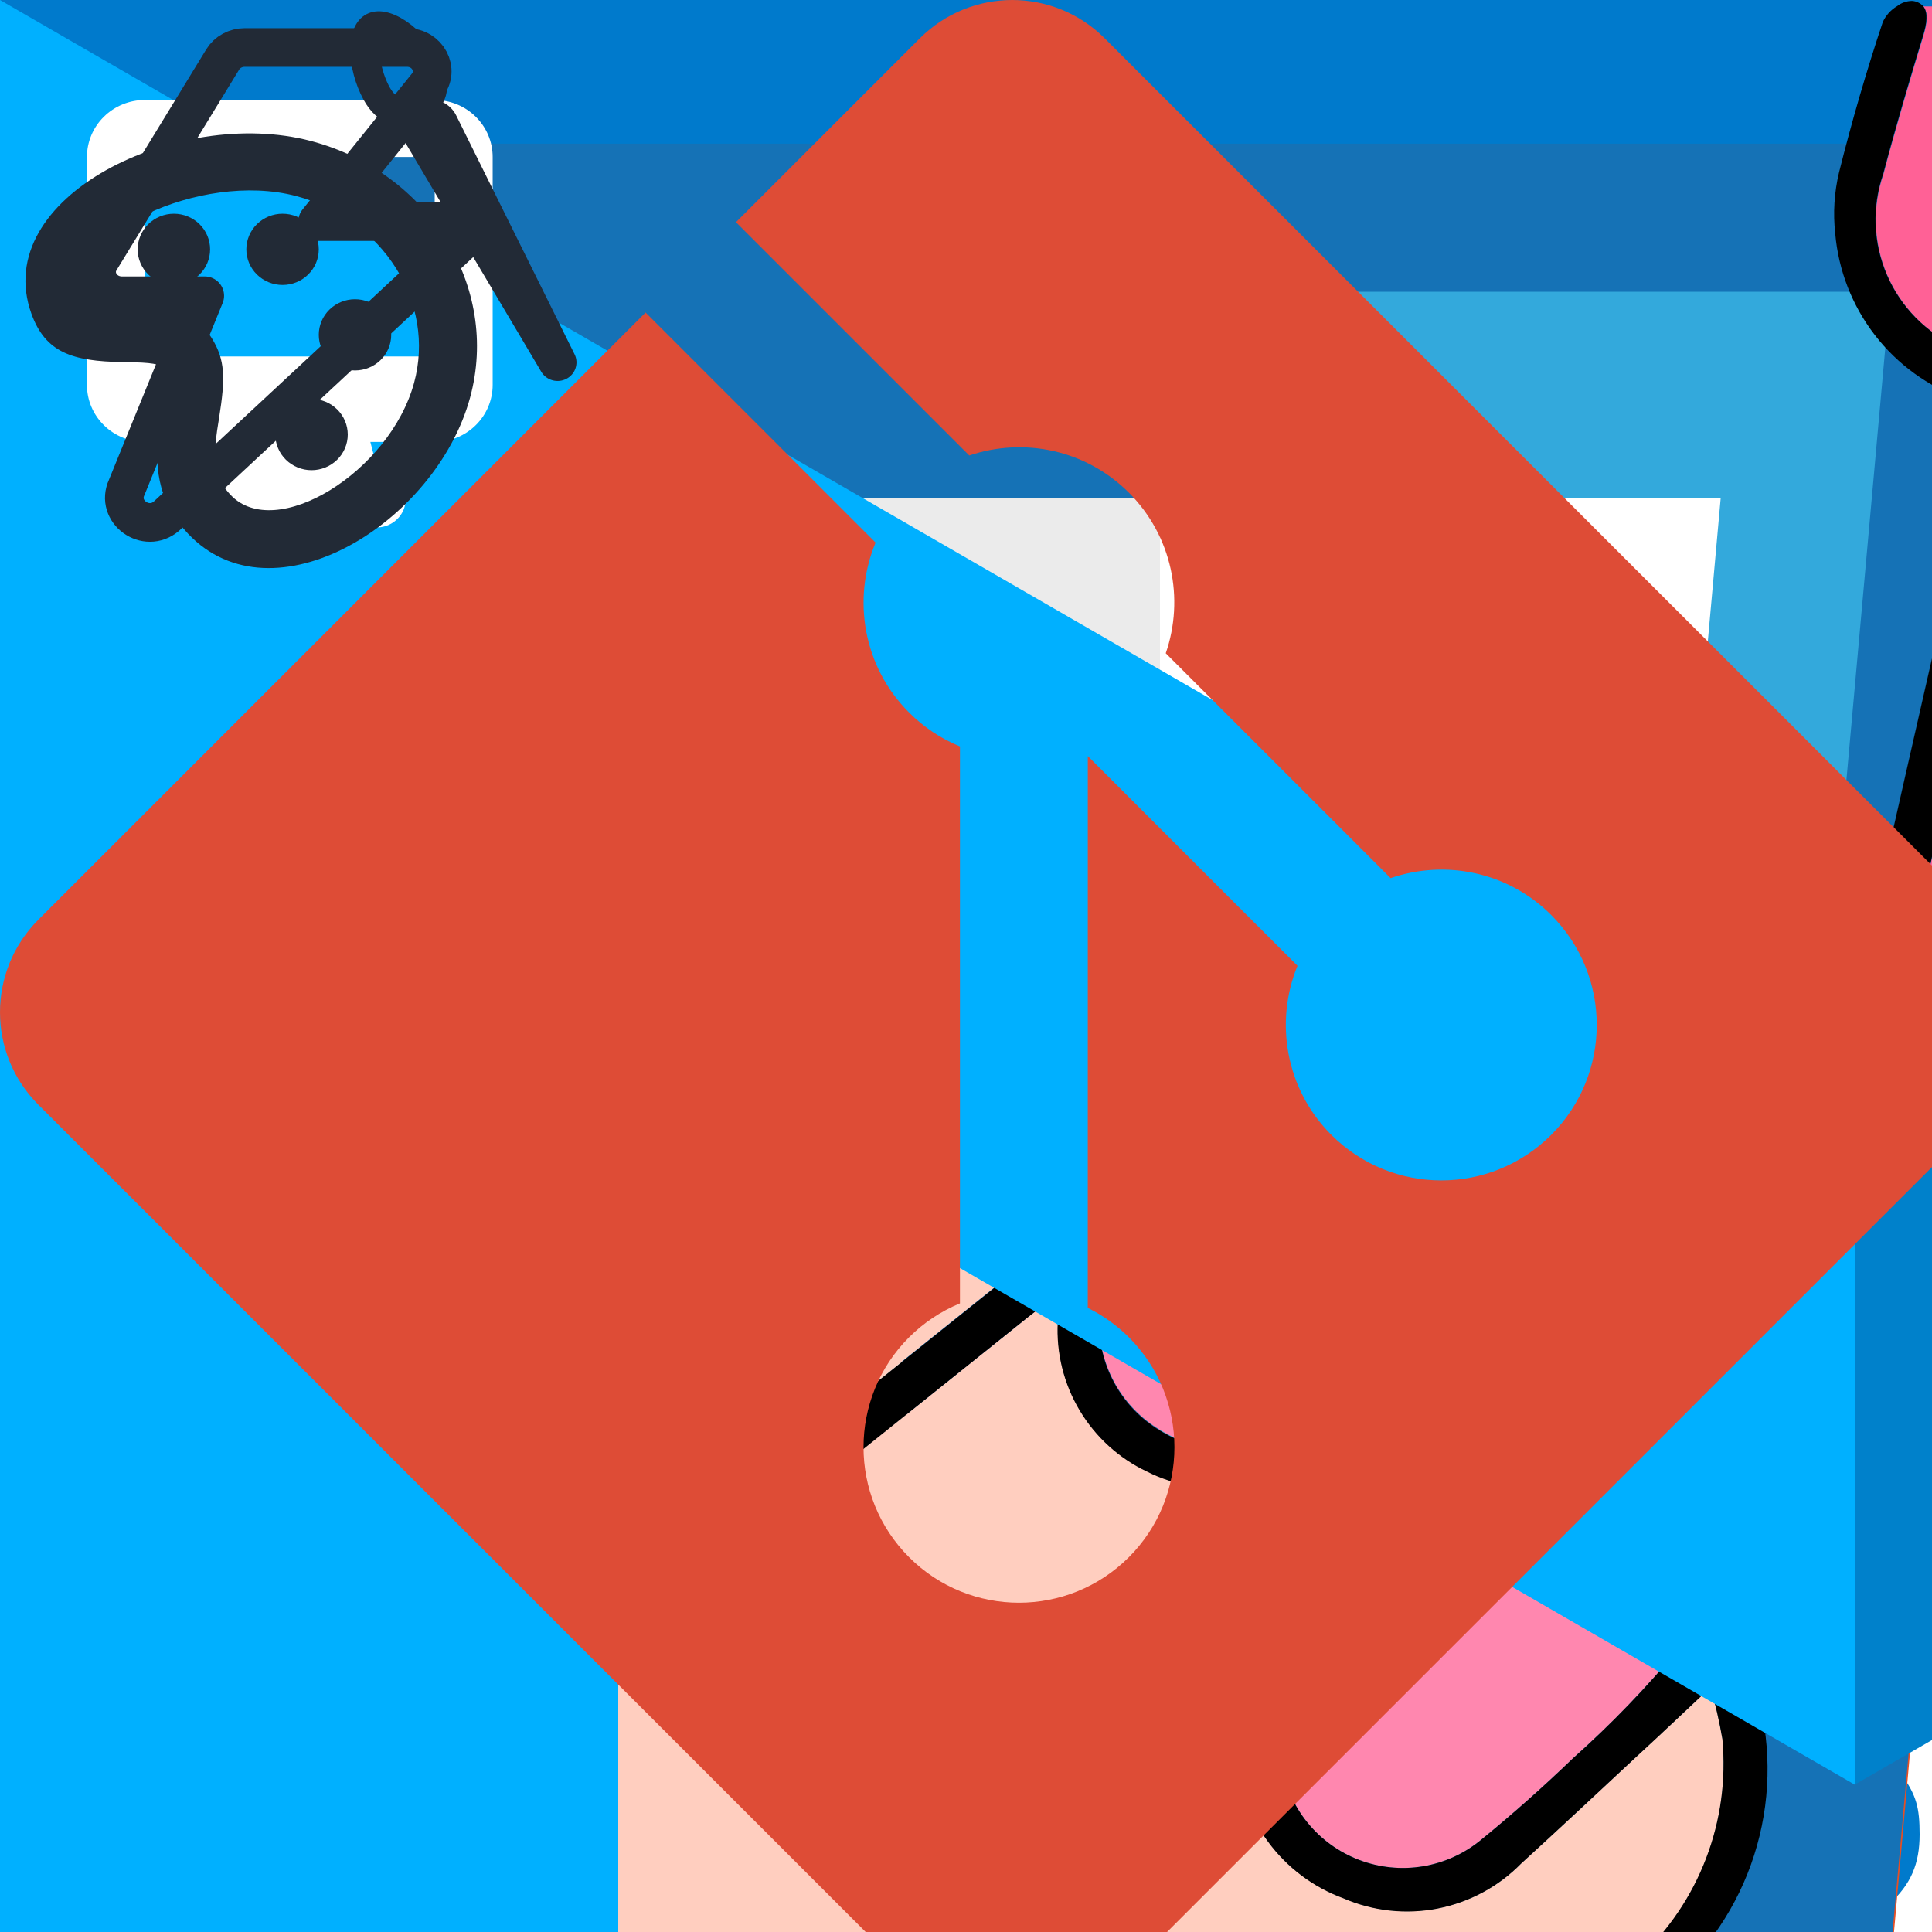
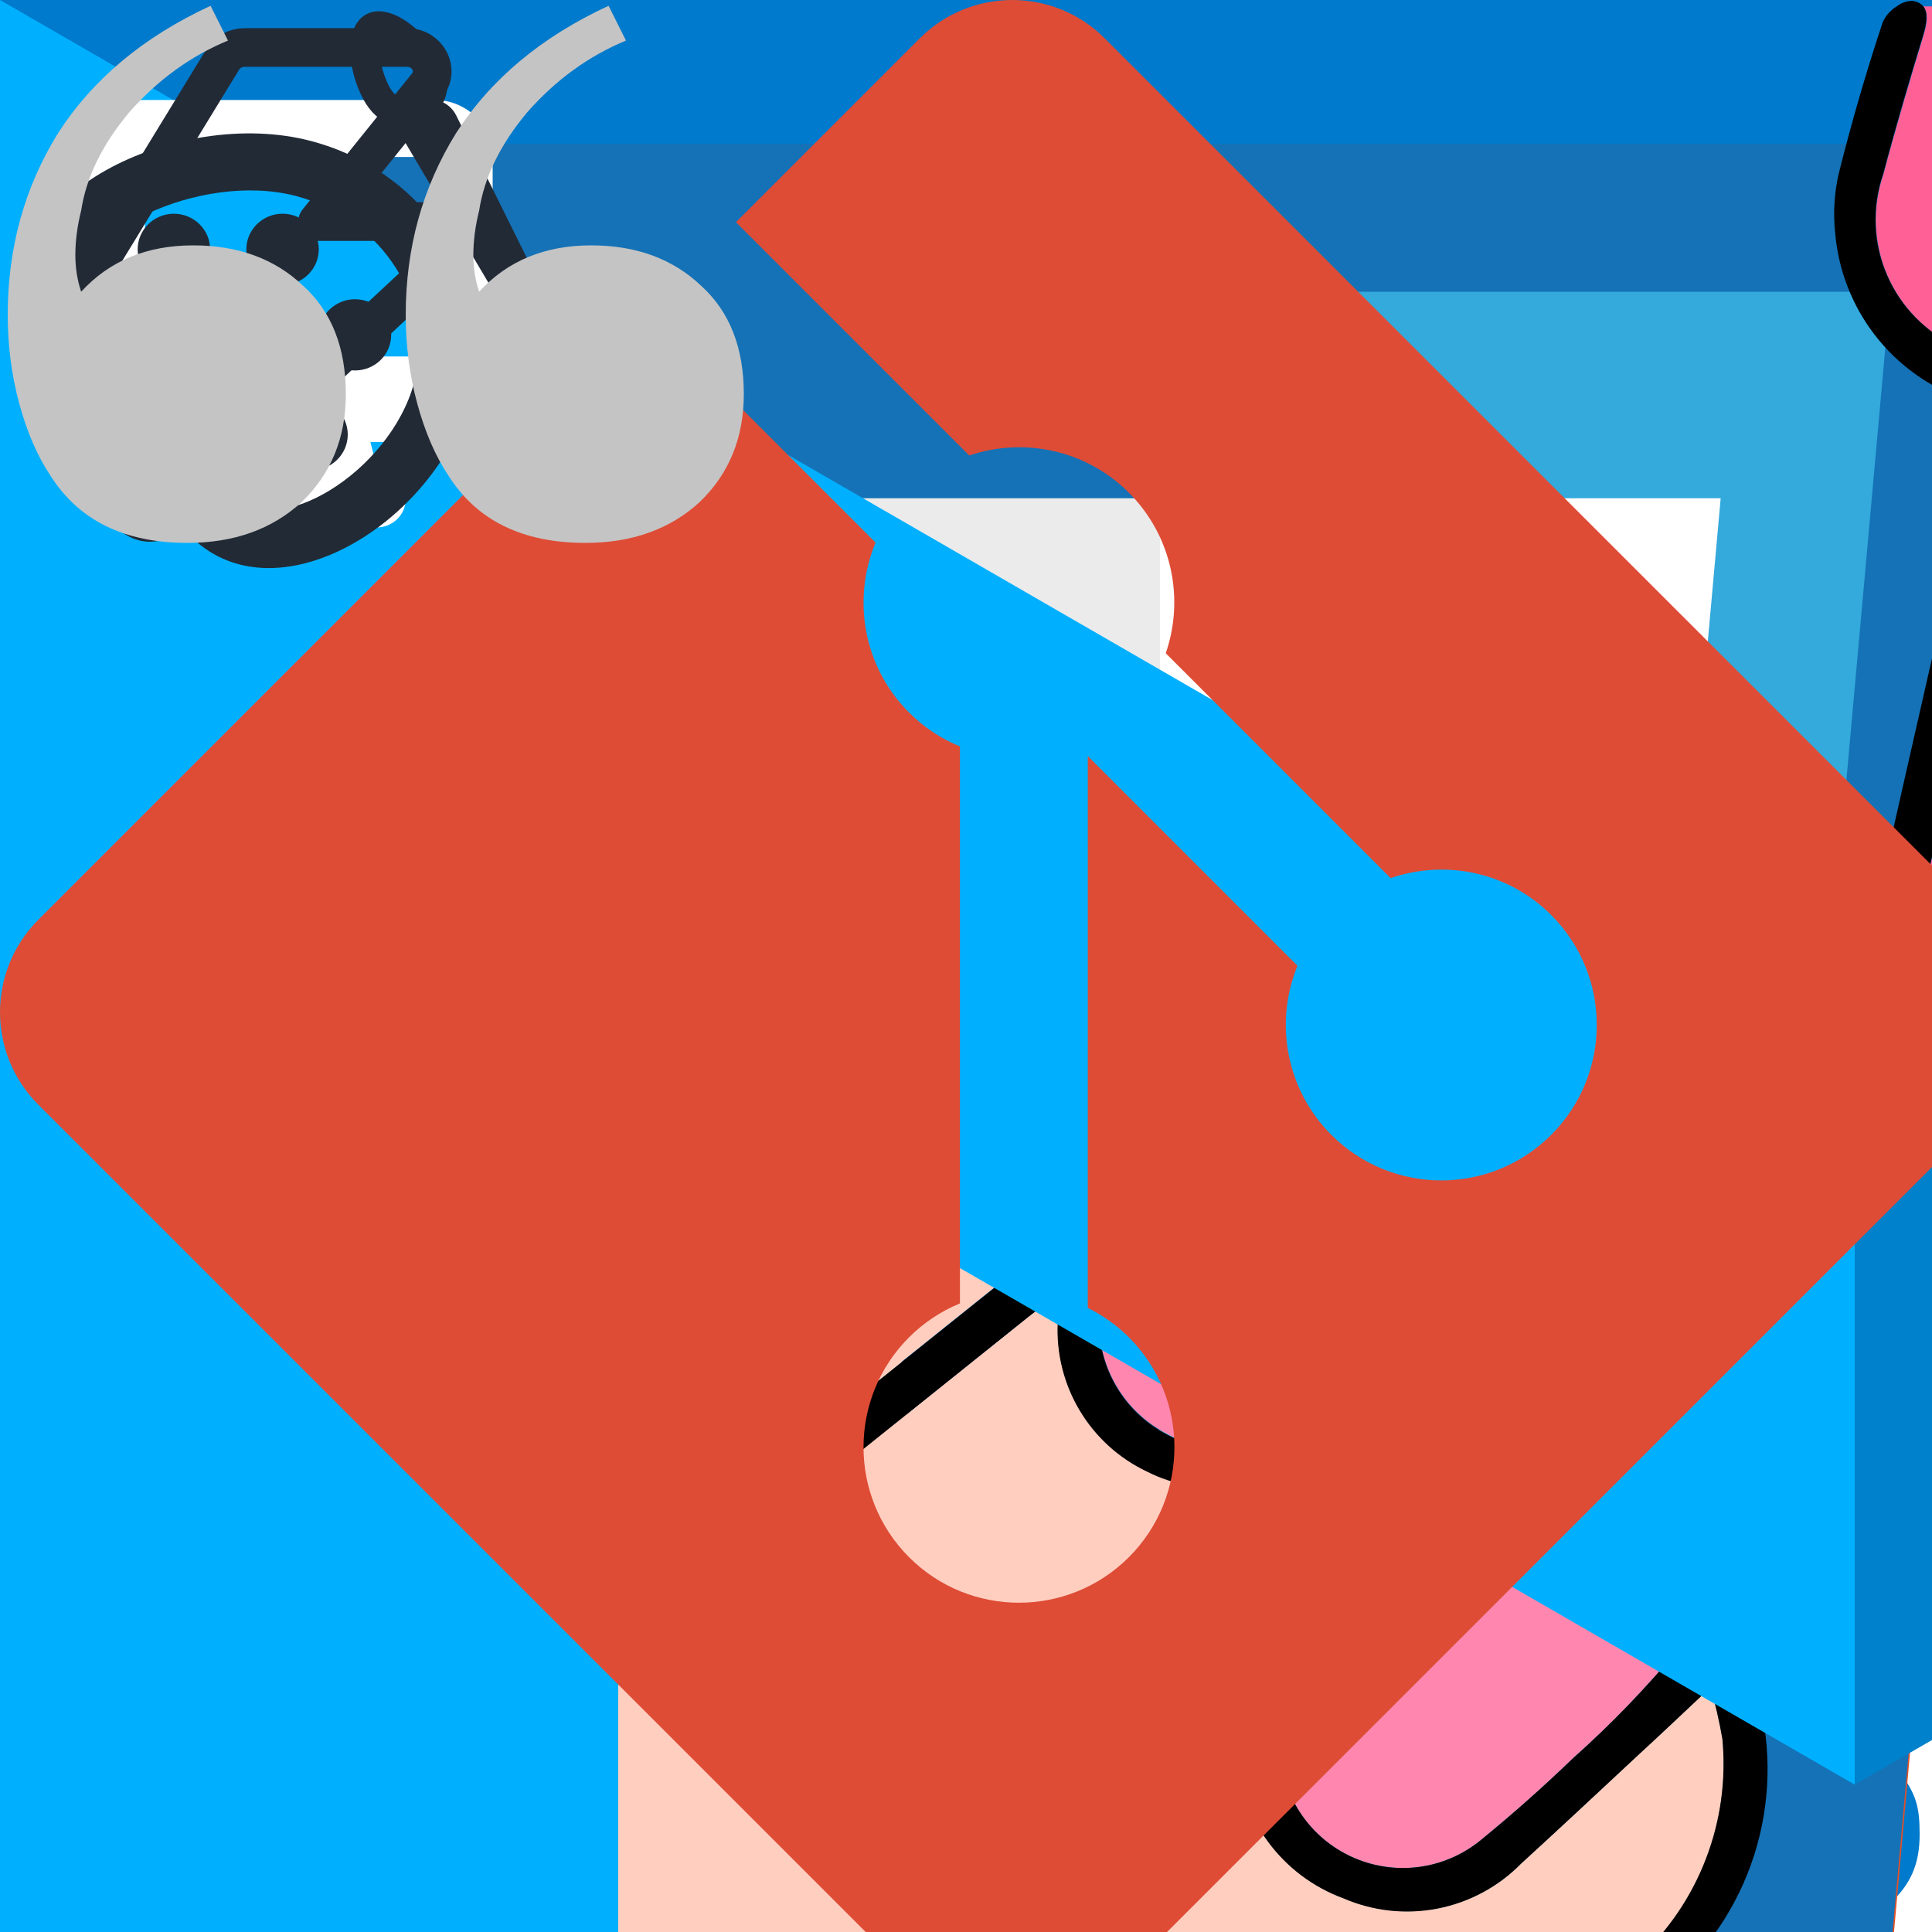
<svg xmlns="http://www.w3.org/2000/svg" width="100" height="100" viewBox="0 0 100 100" fill="none">
  <g id="codeReactSVG">
    <path d="M100 48.704C100 42.079 91.704 35.8 78.983 31.908C81.921 18.946 80.617 8.629 74.867 5.325C73.473 4.545 71.897 4.152 70.3 4.188V8.729C71.237 8.729 71.992 8.917 72.625 9.263C75.396 10.854 76.6 16.904 75.662 24.692C75.438 26.608 75.071 28.625 74.621 30.683C70.361 29.657 66.037 28.915 61.679 28.463C59.083 24.881 56.25 21.476 53.2 18.271C59.846 12.096 66.083 8.713 70.325 8.713V4.167C64.717 4.167 57.379 8.163 49.958 15.092C42.542 8.208 35.2 4.25 29.596 4.25V8.792C33.817 8.792 40.075 12.158 46.721 18.292C43.867 21.292 41.013 24.692 38.3 28.463C33.933 28.91 29.602 29.659 25.337 30.704C24.867 28.667 24.521 26.692 24.275 24.796C23.317 17.004 24.5 10.954 27.254 9.346C27.863 8.979 28.658 8.813 29.596 8.813V4.271C27.887 4.271 26.333 4.638 24.992 5.408C19.262 8.713 17.979 19.004 20.933 31.929C8.254 35.846 0 42.1 0 48.704C0 55.329 8.296 61.608 21.017 65.496C18.079 78.463 19.383 88.779 25.133 92.079C26.458 92.854 28.008 93.221 29.717 93.221C35.325 93.221 42.663 89.225 50.083 82.296C57.5 89.183 64.838 93.138 70.446 93.138C72.055 93.172 73.644 92.778 75.05 91.996C80.779 88.696 82.062 78.404 79.108 65.479C91.746 61.588 100 55.308 100 48.704ZM73.458 35.108C72.667 37.833 71.749 40.519 70.708 43.158C69.005 39.845 67.134 36.62 65.104 33.496C68 33.925 70.792 34.454 73.463 35.108H73.458ZM64.125 56.817C62.538 59.567 60.904 62.179 59.212 64.604C53.097 65.143 46.946 65.15 40.829 64.625C37.321 59.613 34.252 54.307 31.658 48.767C34.248 43.213 37.304 37.889 40.792 32.85C46.906 32.31 53.055 32.302 59.171 32.825C60.862 35.25 62.517 37.842 64.104 40.575C65.654 43.242 67.062 45.95 68.346 48.683C67.048 51.45 65.64 54.163 64.125 56.817ZM70.708 54.167C71.808 56.896 72.75 59.629 73.521 62.279C70.854 62.933 68.037 63.483 65.125 63.908C67.147 60.756 69.01 57.505 70.708 54.167ZM50.042 75.917C48.146 73.958 46.25 71.779 44.375 69.392C46.208 69.475 48.083 69.538 49.979 69.538C51.896 69.538 53.792 69.496 55.646 69.392C53.812 71.779 51.917 73.958 50.042 75.917ZM34.875 63.908C32.066 63.501 29.276 62.965 26.517 62.3C27.271 59.671 28.208 56.958 29.267 54.25C30.104 55.875 30.983 57.508 31.942 59.142C32.9 60.771 33.875 62.363 34.875 63.908ZM49.938 21.492C51.833 23.45 53.729 25.629 55.604 28.017C53.771 27.933 51.896 27.871 50 27.871C48.083 27.871 46.188 27.913 44.333 28.017C46.167 25.629 48.062 23.45 49.938 21.492ZM34.854 33.5C32.833 36.646 30.969 39.89 29.271 43.221C28.201 40.565 27.262 37.857 26.458 35.108C29.125 34.475 31.942 33.925 34.854 33.5ZM16.408 59.017C9.192 55.942 4.525 51.904 4.525 48.704C4.525 45.504 9.192 41.446 16.408 38.392C18.158 37.638 20.075 36.963 22.054 36.333C23.217 40.325 24.746 44.483 26.637 48.746C24.852 52.755 23.341 56.881 22.117 61.096C20.181 60.497 18.276 59.803 16.408 59.017ZM27.375 88.142C24.604 86.558 23.4 80.5 24.337 72.717C24.562 70.8 24.929 68.779 25.379 66.721C29.371 67.7 33.733 68.454 38.321 68.946C40.917 72.528 43.75 75.933 46.8 79.138C40.154 85.313 33.917 88.696 29.675 88.696C28.875 88.705 28.085 88.516 27.375 88.146V88.142ZM75.725 72.613C76.683 80.4 75.5 86.454 72.746 88.063C72.138 88.429 71.342 88.592 70.404 88.592C66.183 88.592 59.925 85.229 53.279 79.092C56.133 76.1 58.987 72.696 61.7 68.925C66.067 68.478 70.398 67.729 74.662 66.683C75.133 68.742 75.496 70.717 75.725 72.613ZM83.571 59.017C81.821 59.771 79.904 60.446 77.925 61.075C76.679 56.839 75.148 52.692 73.342 48.663C75.217 44.425 76.721 40.288 77.862 36.313C79.883 36.942 81.796 37.638 83.592 38.392C90.808 41.467 95.475 45.504 95.475 48.704C95.454 51.904 90.787 55.963 83.571 59.017Z" fill="white" fill-opacity="0.5" />
    <path d="M49.979 58.021C52.45 58.021 54.82 57.039 56.567 55.292C58.314 53.545 59.296 51.175 59.296 48.704C59.296 46.233 58.314 43.864 56.567 42.117C54.82 40.369 52.45 39.388 49.979 39.388C47.508 39.388 45.139 40.369 43.391 42.117C41.644 43.864 40.663 46.233 40.663 48.704C40.663 51.175 41.644 53.545 43.391 55.292C45.139 57.039 47.508 58.021 49.979 58.021Z" fill="white" fill-opacity="0.5" />
  </g>
  <g id="EmailMe">
    <path d="M18.125 3.125H1.875C1.529 3.125 1.25 3.404 1.25 3.75V16.25C1.25 16.596 1.529 16.875 1.875 16.875H18.125C18.471 16.875 18.75 16.596 18.75 16.25V3.75C18.75 3.404 18.471 3.125 18.125 3.125ZM16.547 5.252L10.385 10.047C10.232 10.166 10.02 10.166 9.867 10.047L3.703 5.252C3.68 5.234 3.663 5.209 3.654 5.181C3.646 5.153 3.646 5.123 3.656 5.095C3.665 5.067 3.683 5.043 3.707 5.026C3.731 5.009 3.76 5 3.789 5H16.461C16.49 5 16.519 5.009 16.543 5.026C16.567 5.043 16.585 5.067 16.594 5.095C16.604 5.123 16.604 5.153 16.596 5.181C16.587 5.209 16.57 5.234 16.547 5.252Z" fill="white" />
  </g>
  <g id="downloadCV">
    <path d="M10 12.5L13.333 9.167M10 12.5V2.5V12.5ZM10 12.5L6.667 9.167L10 12.5Z" stroke="white" stroke-width="2" stroke-linecap="round" stroke-linejoin="round" />
    <path d="M1.667 14.167L2.184 16.238C2.274 16.598 2.482 16.918 2.775 17.147C3.068 17.376 3.429 17.5 3.801 17.5H16.199C16.571 17.5 16.932 17.376 17.225 17.147C17.518 16.918 17.726 16.598 17.816 16.238L18.333 14.167" stroke="white" stroke-width="2" stroke-linecap="round" stroke-linejoin="round" />
  </g>
  <g id="reactSVG">
    <path d="M32.33,22.516c7.635,0.052 15.965,0.609 21.683,5.708c0.168,0.15 0.33,0.306 0.488,0.467c1.349,1.375 2.054,3.595 0.965,5.422c-2.234,3.751 -7.23,5.387 -12.067,6.394c-7.234,1.506 -14.798,1.518 -22.029,0.192c-4.161,-0.764 -8.416,-2.103 -11.373,-4.904c-1.151,-1.09 -2.135,-2.524 -1.981,-4.12c0.25,-2.582 2.727,-4.239 4.812,-5.361c5.791,-3.116 12.847,-3.813 19.502,-3.798Zm-0.554,1.173c-7.224,0.049 -15.043,0.51 -20.621,5.129c-0.195,0.161 -0.383,0.33 -0.564,0.507c-0.117,0.114 -0.23,0.233 -0.339,0.355c-0.979,1.1 -1.316,2.867 -0.392,4.188c0.93,1.329 2.342,2.288 3.796,3.07c5.438,2.924 11.864,3.443 18.129,3.465c6.343,0.023 12.884,-0.555 18.487,-3.452c2.232,-1.155 4.744,-2.851 4.655,-5.035c-0.082,-2.004 -2.036,-3.242 -3.499,-4.126c-0.396,-0.239 -0.803,-0.46 -1.216,-0.668c-5.562,-2.787 -12.08,-3.447 -18.436,-3.433Z" style="fill:#00d8ff;" />
    <path d="M42.115,10.703c2.793,0.071 4.24,3.429 4.431,5.909c0.038,0.493 0.052,0.988 0.046,1.483c-0.006,0.536 -0.035,1.072 -0.082,1.606c-0.589,6.612 -3.608,12.909 -7.163,18.724c-3.477,5.688 -7.717,11.36 -13.485,13.996c-1.907,0.872 -4.175,1.41 -5.863,0.437c-2.314,-1.333 -2.567,-4.451 -2.524,-6.816c0.011,-0.581 0.049,-1.162 0.109,-1.741c0.889,-8.56 5.228,-16.669 10.658,-23.655c3.168,-4.076 6.937,-8.119 11.632,-9.583c0.739,-0.231 1.326,-0.371 2.241,-0.36Zm-0.134,1.172c-3.279,0.052 -6.223,2.482 -8.83,5.007c-6.854,6.637 -11.905,15.464 -13.937,24.721c-0.157,0.717 -0.289,1.439 -0.386,2.166c-0.075,0.563 -0.13,1.129 -0.159,1.697c-0.023,0.452 -0.031,0.905 -0.017,1.358c0.01,0.354 0.033,0.708 0.072,1.06c0.029,0.269 0.068,0.537 0.117,0.803c0.037,0.197 0.08,0.393 0.13,0.588c0.041,0.158 0.087,0.315 0.139,0.471c0.409,1.233 1.463,2.411 2.878,2.45c3.301,0.09 6.409,-2.317 9.096,-4.933c4.717,-4.591 8.232,-10.36 10.978,-16.424c2.216,-4.896 4.243,-10.218 3.111,-15.607c-0.043,-0.204 -0.093,-0.406 -0.15,-0.606c-0.047,-0.163 -0.1,-0.324 -0.158,-0.483c-0.44,-1.199 -1.475,-2.271 -2.884,-2.268Z" style="fill:#00d8ff;" />
    <path d="M22.109,10.747c3.564,0.069 6.765,2.488 9.607,5.197c5.186,4.943 9.011,11.231 11.913,17.849c2.248,5.127 4.316,10.882 2.478,16.292c-0.579,1.705 -2.044,3.265 -3.997,3.305c-3.581,0.072 -6.9,-2.532 -9.78,-5.335c-7.225,-7.034 -12.589,-16.32 -14.427,-26.168c-0.132,-0.704 -0.237,-1.414 -0.309,-2.127c-0.059,-0.582 -0.096,-1.167 -0.106,-1.752c-0.008,-0.472 0.002,-0.944 0.035,-1.414c0.022,-0.314 0.054,-0.626 0.097,-0.937c0.041,-0.292 0.093,-0.583 0.158,-0.871c0.043,-0.191 0.091,-0.38 0.146,-0.568c0.539,-1.843 1.941,-3.485 4.185,-3.471Zm-0.135,1.173c-2.087,0.046 -3.042,2.507 -3.234,4.234c-0.039,0.354 -0.063,0.711 -0.074,1.068c-0.014,0.456 -0.008,0.913 0.015,1.369c0.328,6.599 3.278,12.979 6.838,18.821c3.352,5.5 7.4,10.978 12.968,13.794c1.608,0.813 3.562,1.452 4.951,0.684c1.742,-0.964 1.956,-3.261 2.049,-4.973c0.025,-0.466 0.028,-0.934 0.013,-1.401c-0.018,-0.586 -0.064,-1.171 -0.133,-1.753c-0.642,-5.437 -3.05,-10.582 -5.816,-15.444c-3.442,-6.048 -7.659,-12.076 -13.627,-15.225c-1.236,-0.652 -2.574,-1.185 -3.95,-1.174Z" style="fill:#00d8ff;" />
  </g>
  <g id="Redux-Toolkit">
    <path d="M21.787 21.556C22.894 21.443 23.734 20.505 23.696 19.379C23.657 18.253 22.703 17.352 21.558 17.352H21.481C20.298 17.39 19.382 18.366 19.42 19.529C19.458 20.092 19.687 20.58 20.031 20.918C18.733 23.433 16.747 25.272 13.77 26.811C11.746 27.861 9.647 28.237 7.547 27.974C5.829 27.749 4.493 26.998 3.653 25.76C2.431 23.921 2.317 21.931 3.348 19.942C4.073 18.516 5.218 17.465 5.944 16.939C5.791 16.451 5.562 15.626 5.447 15.025C-0.088 18.966 0.484 24.296 2.164 26.811C3.424 28.687 5.982 29.851 8.807 29.851C9.57 29.851 10.334 29.776 11.098 29.588C15.984 28.65 19.687 25.797 21.787 21.556ZM28.506 16.902C25.605 13.561 21.329 11.722 16.442 11.722H15.831C15.488 11.047 14.762 10.596 13.961 10.596H13.884C12.701 10.634 11.785 11.61 11.823 12.773C11.861 13.899 12.815 14.8 13.961 14.8H14.037C14.877 14.762 15.602 14.237 15.908 13.524H16.595C19.496 13.524 22.245 14.349 24.727 15.963C26.635 17.202 28.01 18.816 28.773 20.768C29.422 22.344 29.384 23.883 28.697 25.197C27.628 27.186 25.834 28.274 23.467 28.274C21.939 28.274 20.489 27.824 19.725 27.486C19.305 27.861 18.542 28.462 18.007 28.837C19.649 29.588 21.329 30.001 22.932 30.001C26.597 30.001 29.308 28.012 30.338 26.022C31.445 23.845 31.369 20.092 28.506 16.902ZM9.112 22.194C9.151 23.32 10.105 24.221 11.25 24.221H11.327C12.51 24.183 13.426 23.207 13.388 22.044C13.35 20.918 12.395 20.017 11.25 20.017H11.174C11.098 20.017 10.983 20.017 10.907 20.054C9.341 17.502 8.692 14.725 8.922 11.722C9.074 9.47 9.838 7.518 11.174 5.904C12.281 4.516 14.419 3.84 15.87 3.803C19.916 3.727 21.634 8.682 21.749 10.671C22.245 10.784 23.085 11.046 23.657 11.234C23.199 5.154 19.382 2.001 15.717 2.001C12.281 2.001 9.112 4.441 7.852 8.044C6.096 12.848 7.242 17.465 9.379 21.105C9.189 21.368 9.074 21.781 9.112 22.194V22.194Z" fill="#764ABC" />
  </g>
  <g id="JS">
    <path d="M2.255 0H117.745V120H2.255V0Z" fill="#F7DF1E" />
    <path d="M32.62 100.28L41.458 94.723C43.163 97.864 44.714 100.522 48.435 100.522C52.001 100.522 54.249 99.072 54.249 93.434V55.091H65.102V93.594C65.102 105.274 58.513 110.59 48.9 110.59C40.218 110.59 35.178 105.918 32.62 100.28" fill="black" />
    <path d="M71 99.072L79.837 93.756C82.163 97.704 85.187 100.603 90.535 100.603C95.032 100.603 97.9 98.267 97.9 95.045C97.9 91.178 94.954 89.809 89.993 87.554L87.28 86.345C79.45 82.882 74.255 78.532 74.255 69.349C74.255 60.891 80.457 54.447 90.148 54.447C97.048 54.447 102.009 56.944 105.575 63.469L97.125 69.107C95.264 65.644 93.249 64.275 90.148 64.275C86.97 64.275 84.954 66.369 84.954 69.107C84.954 72.49 86.97 73.86 91.621 75.955L94.334 77.163C103.559 81.271 108.754 85.46 108.754 94.884C108.754 105.034 101.079 110.591 90.768 110.591C80.69 110.591 74.178 105.597 71 99.072" fill="black" />
  </g>
  <g id="TS">
    <path d="M0 60V120H60H120V60V0H60H0V60Z" fill="#007ACC" />
    <path d="M26.537 60.398L26.499 65.312H34.309H42.118L42.118 87.503V109.693H47.642H53.166V87.503L53.166 65.312H60.975H68.785V60.493C68.785 57.826 68.728 55.598 68.652 55.541C68.595 55.465 59.09 55.426 47.566 55.446L26.595 55.503L26.537 60.398Z" fill="white" />
    <path d="M96.826 55.364C99.874 56.126 102.198 57.478 104.331 59.687C105.436 60.868 107.074 63.021 107.207 63.535C107.245 63.687 102.026 67.192 98.864 69.154C98.75 69.23 98.293 68.735 97.779 67.973C96.236 65.725 94.617 64.754 92.141 64.583C88.502 64.335 86.16 66.24 86.179 69.421C86.179 70.354 86.312 70.906 86.693 71.668C87.493 73.326 88.979 74.316 93.645 76.335C102.236 80.03 105.912 82.468 108.198 85.935C110.75 89.802 111.322 95.973 109.588 100.564C107.683 105.554 102.96 108.945 96.312 110.068C94.255 110.43 89.379 110.373 87.169 109.973C82.35 109.116 77.779 106.735 74.96 103.611C73.855 102.392 71.703 99.211 71.836 98.983C71.893 98.906 72.388 98.602 72.941 98.278C73.474 97.973 75.493 96.811 77.398 95.707L80.845 93.707L81.569 94.773C82.579 96.316 84.788 98.43 86.122 99.135C89.95 101.154 95.207 100.868 97.798 98.545C98.903 97.535 99.36 96.487 99.36 94.945C99.36 93.554 99.188 92.945 98.464 91.897C97.531 90.564 95.626 89.44 90.217 87.097C84.026 84.43 81.36 82.773 78.922 80.145C77.512 78.621 76.179 76.183 75.626 74.145C75.169 72.449 75.055 68.202 75.417 66.487C76.693 60.507 81.207 56.335 87.722 55.097C89.836 54.697 94.75 54.849 96.826 55.364Z" fill="white" />
  </g>
  <g id="HTML5">
    <path d="M22.133 102.004L13.706 7.5H106.294L97.856 101.989L59.944 112.5L22.133 102.004Z" fill="#E44F26" />
    <path d="M60 104.468L90.638 95.974L97.845 15.229H60V104.468Z" fill="#F1662A" />
    <path d="M60 50.276H44.663L43.605 38.407H60V26.816H30.938L31.215 29.929L34.061 61.867H60V50.276ZM60 80.377L59.947 80.392L47.04 76.909L46.215 67.665H34.579L36.203 85.86L59.947 92.453L60 92.438V80.377Z" fill="#EBEBEB" />
    <path d="M59.959 50.276V61.867H74.231L72.889 76.901L59.959 80.389V92.449L83.722 85.86L83.895 83.903L86.618 53.389L86.903 50.276H59.959ZM59.959 26.816V38.407H87.956L88.189 35.805L88.718 29.929L88.995 26.816H59.959Z" fill="white" />
  </g>
  <g id="CSS">
    <path d="M22.133 101.154L13.71 7.438H106.29L97.856 101.139L59.944 111.562L22.133 101.154Z" fill="#1572B6" />
    <path d="M60 103.597L90.638 95.174L97.845 15.102H60V103.597Z" fill="#33A9DC" />
    <path d="M60 49.054H75.338L76.395 37.284H60V25.79H89.062L88.785 28.872L85.939 60.549H60V49.054Z" fill="white" />
    <path d="M60.071 78.904L60.019 78.919L47.111 75.461L46.286 66.294H34.65L36.274 84.341L60.015 90.879L60.071 90.864V78.904Z" fill="#EBEBEB" />
    <path d="M74.351 60.062L72.956 75.453L60.03 78.912V90.871L83.79 84.341L83.966 82.4L85.98 60.062H74.351Z" fill="white" />
    <path d="M60.041 25.79V37.284H32.044L31.811 34.7L31.282 28.872L31.005 25.79H60.041ZM60 49.054V60.549H47.254L47.021 57.964L46.496 52.137L46.219 49.054H60Z" fill="#EBEBEB" />
  </g>
  <g id="styled-component">
    <path d="M68.767 118.279C68.947 117.872 69.401 117.589 69.731 117.246C74.766 111.967 79.844 106.735 84.811 101.391C86.365 99.956 87.566 98.18 88.32 96.204C89.074 94.227 89.36 92.103 89.156 89.997C89 89.095 88.796 88.203 88.543 87.323C87.189 88.608 85.929 89.778 84.661 90.957C82.69 92.791 80.727 94.633 78.739 96.446C77.566 97.641 76.059 98.453 74.415 98.774C72.772 99.094 71.07 98.909 69.534 98.242C67.98 97.671 66.627 96.655 65.644 95.322C64.661 93.989 64.092 92.397 64.006 90.743C63.96 90.53 63.899 90.321 63.822 90.117C62.309 91.402 60.861 92.585 59.425 93.802L29.587 119.085C29.382 119.261 29.159 119.479 28.966 119.65H68.746L68.686 119.612C68.472 119.462 68.583 118.673 68.767 118.279Z" fill="#FFCEBF" />
    <path d="M27.144 118.279C27.497 117.818 27.924 117.418 28.408 117.096L69.7 82.064C72.517 79.673 75.321 77.269 78.112 74.852C78.457 74.612 78.727 74.279 78.892 73.892C79.559 70.983 79.654 67.972 79.17 65.026C78.742 65.326 78.51 65.455 78.313 65.665C74.932 68.69 71.568 71.741 68.17 74.749C67.044 75.882 65.588 76.629 64.012 76.882C62.435 77.136 60.818 76.883 59.394 76.159C57.941 75.473 56.726 74.371 55.901 72.992C55.077 71.613 54.682 70.02 54.766 68.416V67.028C54.145 67.482 53.691 67.786 53.266 68.129C36.74 81.362 20.216 94.584 3.695 107.797C2.949 108.393 2.058 109.721 1.081 108.431C0.104 107.141 1.591 106.61 2.341 106.01C19.953 91.877 37.574 77.758 55.203 63.651C58.074 61.35 58.263 60.385 56.394 56.73L55.28 57.776C52.225 60.617 49.135 63.419 46.127 66.308C44.893 67.498 43.348 68.315 41.669 68.664C39.991 69.013 38.248 68.881 36.641 68.282C35.035 67.683 33.631 66.641 32.591 65.278C31.551 63.915 30.918 62.286 30.765 60.578C30.195 61.007 29.702 61.32 29.235 61.684L3.095 81.944C2.644 82.386 2.13 82.759 1.569 83.05C1.146 83.178 0.692 83.155 0.284 82.986V119.671H27.092C26.992 119.451 26.945 119.21 26.954 118.969C26.963 118.727 27.028 118.491 27.144 118.279Z" fill="#FFCEBF" />
    <path d="M99.565 1.821C98.837 4.208 98.13 6.599 97.491 9.012C96.902 10.716 96.97 12.58 97.684 14.237C98.397 15.894 99.704 17.225 101.348 17.968C106.376 20.611 112.043 21.798 117.709 21.396V2.228C117.646 1.808 117.669 1.379 117.777 0.968C117.897 0.736 118.049 0.521 118.227 0.33H99.548C99.835 0.664 99.737 1.251 99.565 1.821Z" fill="#FF6196" />
    <path d="M62.051 42.998C61.962 45.137 61.214 47.197 59.908 48.894C55.242 54.918 49.883 60.372 43.942 65.144C42.984 66.03 41.769 66.591 40.473 66.745C39.177 66.899 37.865 66.638 36.725 66.001C35.592 65.516 34.636 64.692 33.989 63.643C33.342 62.593 33.036 61.369 33.113 60.138C33.25 58.627 33.878 57.202 34.9 56.08C41.544 49.745 48.742 44.019 56.407 38.969C56.91 38.576 57.523 38.35 58.16 38.324C58.798 38.298 59.427 38.472 59.96 38.824C60.66 39.258 61.226 39.879 61.595 40.615C61.964 41.352 62.122 42.177 62.051 42.998Z" fill="#FF87AF" />
    <path d="M56.913 68.97C56.813 68.023 56.935 67.065 57.268 66.173C57.601 65.281 58.137 64.478 58.833 63.828C65.337 57.828 72.316 52.364 79.701 47.488C79.924 47.347 80.13 47.205 80.374 47.06C81.019 46.594 81.801 46.356 82.596 46.383C83.391 46.41 84.155 46.701 84.766 47.21C85.359 47.711 85.777 48.386 85.963 49.14C86.15 49.893 86.094 50.685 85.804 51.405C84.869 54.517 83.145 57.334 80.798 59.581C76.033 64.276 71.175 68.876 66.229 73.379C65.484 74.146 64.505 74.642 63.447 74.791C62.389 74.94 61.311 74.733 60.384 74.202C59.409 73.696 58.579 72.95 57.972 72.035C57.365 71.119 57 70.065 56.913 68.97Z" fill="#FF87AF" />
    <path d="M87.834 71.802C86.635 73.087 85.4 74.313 84.248 75.628C83.901 76.137 83.614 76.683 83.391 77.257C84.025 77.445 84.766 77.942 85.28 77.766C87.899 76.888 90.453 75.834 93.328 74.724C92.702 76.164 92.231 77.492 91.567 78.709C88.831 83.308 85.404 87.459 81.407 91.016C79.887 92.482 78.308 93.883 76.671 95.22C75.805 95.939 74.762 96.416 73.651 96.6C72.54 96.784 71.399 96.67 70.347 96.269C69.294 95.868 68.367 95.195 67.659 94.318C66.953 93.441 66.491 92.392 66.323 91.278C66.254 90.659 66.309 90.032 66.484 89.434C66.659 88.836 66.951 88.278 67.343 87.794C73.174 81.461 79.838 75.95 87.153 71.412C87.242 71.377 87.336 71.358 87.432 71.356L87.834 71.802Z" fill="#FF87AF" />
    <path d="M97.672 54.733L105.004 22.166L110.147 23.37L107.494 31.43C105.017 38.93 102.51 46.429 100.093 53.936C99.622 55.325 99.005 55.582 97.672 54.733Z" fill="#FF6196" />
    <path d="M89.386 73.888C90.162 70.927 90.933 68.189 91.584 65.421C92.219 62.736 93.426 60.221 95.124 58.046C96.165 56.679 97.335 57.223 98.531 57.519C99.636 57.789 99.915 58.599 99.962 59.662C100.136 62.6 99.241 65.503 97.442 67.834C95.3 70.489 92.532 72.57 89.386 73.888Z" fill="#FF6196" />
    <path d="M119.944 3.839C120.008 2.885 119.983 1.927 119.871 0.977C119.783 0.712 119.607 0.484 119.374 0.33C119.184 0.175 118.961 0.065 118.723 0.008C118.585 -0.017 118.393 0.124 118.208 0.325C118.03 0.517 117.878 0.732 117.758 0.964C117.65 1.375 117.627 1.804 117.69 2.224V21.387C112.023 21.79 106.357 20.602 101.329 17.959C99.685 17.216 98.378 15.886 97.665 14.229C96.951 12.572 96.882 10.708 97.472 9.003C98.111 6.59 98.818 4.199 99.546 1.812C99.718 1.243 99.816 0.655 99.546 0.321C99.396 0.158 99.189 0.06 98.968 0.047C98.685 0.05 98.41 0.146 98.188 0.321C97.867 0.513 97.612 0.797 97.455 1.135C96.598 3.707 95.844 6.303 95.188 8.926C94.941 9.959 94.874 11.028 94.991 12.084C95.157 13.995 95.868 15.819 97.039 17.338C98.21 18.857 99.793 20.008 101.599 20.654C102.409 20.993 102.884 21.327 102.657 22.394C102.344 23.748 102.04 25.103 101.732 26.461C99.632 35.666 97.544 44.874 95.467 54.088C95.408 54.498 95.228 54.882 94.948 55.189C93.579 56.277 92.429 57.615 91.559 59.131C90.449 61.133 89.682 63.305 89.287 65.559C89.212 66.278 88.952 66.966 88.533 67.555C88.114 68.144 87.55 68.615 86.896 68.923C85.109 69.827 83.468 70.997 81.484 72.214C81.616 69.828 81.591 67.436 81.407 65.053C81.256 64.321 81.288 63.562 81.5 62.844C81.713 62.127 82.099 61.472 82.624 60.94C85.237 58.351 87.1 55.102 88.015 51.538C88.288 50.712 88.363 49.833 88.233 48.973C88.104 48.113 87.774 47.295 87.27 46.586C86.766 45.876 86.102 45.296 85.332 44.891C84.563 44.485 83.708 44.267 82.838 44.253C81.43 44.237 80.047 44.63 78.857 45.384C74.768 48.177 70.75 51.072 66.807 54.066C64.463 55.832 62.256 57.786 59.985 59.637C59.887 59.532 59.803 59.415 59.732 59.29C59.689 58.974 59.604 58.666 59.48 58.373C57.581 55.442 58.897 53.312 60.958 51.122C63.105 48.871 64.292 45.873 64.266 42.762C64.333 41.177 63.836 39.619 62.865 38.365C62.347 37.729 61.71 37.2 60.988 36.81C59.963 36.249 58.791 36.014 57.629 36.139C56.467 36.263 55.371 36.739 54.487 37.504L53.292 38.361C50.562 40.315 47.798 42.218 45.171 44.309C41.336 47.37 37.584 50.534 33.918 53.796C32.204 55.309 30.953 57.374 29.175 58.78C19.901 66.103 10.53 73.294 1.192 80.532C0.871 80.723 0.576 80.955 0.314 81.222C0.287 81.261 0.264 81.302 0.245 81.346C0.048 81.804 -0.119 82.563 0.112 82.841C0.169 82.902 0.238 82.95 0.314 82.983C0.722 83.152 1.176 83.175 1.599 83.047C2.16 82.756 2.674 82.384 3.125 81.942L29.265 61.681C29.732 61.317 30.224 60.987 30.794 60.575C30.948 62.283 31.581 63.913 32.621 65.276C33.66 66.639 35.065 67.68 36.671 68.279C38.277 68.878 40.02 69.011 41.699 68.661C43.377 68.312 44.923 67.495 46.157 66.305C49.157 63.417 52.255 60.614 55.31 57.773L56.424 56.727C58.293 60.383 58.104 61.347 55.233 63.648C37.589 77.766 19.959 91.888 2.341 106.012C1.591 106.611 0.108 107.156 1.081 108.433C2.054 109.71 2.949 108.394 3.695 107.798C20.224 94.597 36.742 81.379 53.249 68.143C53.677 67.8 54.127 67.496 54.749 67.042V68.43C54.665 70.034 55.06 71.627 55.884 73.006C56.708 74.385 57.924 75.488 59.377 76.174C60.801 76.897 62.417 77.15 63.994 76.897C65.571 76.644 67.027 75.897 68.153 74.764C71.551 71.764 74.915 68.704 78.296 65.679C78.51 65.486 78.759 65.341 79.153 65.041C79.637 67.986 79.542 70.998 78.874 73.907C78.71 74.294 78.439 74.626 78.094 74.867C75.3 77.281 72.497 79.685 69.683 82.079L28.407 117.115C27.924 117.437 27.497 117.836 27.143 118.297C27.03 118.507 26.967 118.741 26.958 118.979C26.949 119.217 26.995 119.455 27.092 119.673C27.286 119.818 27.509 119.917 27.747 119.964C27.984 120.011 28.229 120.004 28.463 119.943C28.648 119.889 28.818 119.794 28.96 119.664C29.175 119.493 29.389 119.274 29.582 119.099L59.42 93.816C60.855 92.599 62.303 91.399 63.816 90.131C63.893 90.334 63.954 90.543 64.001 90.756C64.086 92.41 64.656 94.003 65.638 95.336C66.621 96.669 67.974 97.684 69.528 98.255C71.064 98.922 72.766 99.108 74.41 98.787C76.053 98.467 77.561 97.655 78.733 96.46C80.721 94.647 82.684 92.805 84.655 90.971C85.941 89.792 87.183 88.609 88.538 87.337C88.79 88.216 88.994 89.109 89.15 90.011C89.347 92.109 89.058 94.225 88.304 96.194C87.551 98.163 86.353 99.931 84.805 101.362C79.839 106.71 74.761 111.942 69.725 117.217C69.395 117.56 68.941 117.843 68.761 118.25C68.581 118.657 68.466 119.454 68.68 119.626L68.74 119.664C69.189 119.883 69.695 119.959 70.188 119.883C70.327 119.854 70.45 119.777 70.535 119.664C70.655 119.54 70.771 119.386 70.887 119.27C74.966 115.053 79.067 110.858 83.117 106.611C84.751 104.955 86.288 103.205 87.719 101.371C89.585 99.305 90.822 96.749 91.285 94.004C91.749 91.259 91.418 88.439 90.333 85.875C90.216 85.304 90.33 84.709 90.65 84.221C90.929 83.741 91.237 83.274 91.554 82.811C92.569 81.494 93.414 80.054 94.07 78.526C95.337 74.776 97.282 71.29 99.808 68.242C100.969 66.769 101.768 65.045 102.14 63.207C102.512 61.369 102.447 59.47 101.95 57.662C101.775 56.974 101.775 56.254 101.95 55.566C104.119 48.851 106.351 42.158 108.562 35.46L111.519 26.487L112.432 23.714C114.377 23.714 116.211 23.676 118.037 23.714C119.554 23.757 120.017 23.046 120 21.572C119.91 15.658 119.944 9.749 119.944 3.839ZM43.937 65.144C42.979 66.03 41.765 66.591 40.468 66.745C39.172 66.899 37.86 66.638 36.721 66.001C35.587 65.516 34.631 64.692 33.984 63.643C33.337 62.593 33.031 61.369 33.108 60.138C33.246 58.627 33.873 57.202 34.895 56.08C41.539 49.745 48.737 44.019 56.403 38.969C56.821 38.674 57.297 38.469 57.8 38.37C58.137 38.307 58.483 38.307 58.82 38.37C59.223 38.448 59.609 38.602 59.955 38.824C60.656 39.259 61.222 39.88 61.592 40.617C61.961 41.355 62.118 42.18 62.046 43.002C61.958 45.141 61.209 47.201 59.904 48.898C55.237 54.921 49.878 60.373 43.937 65.144ZM66.22 73.41C65.475 74.176 64.497 74.672 63.438 74.821C62.38 74.97 61.303 74.763 60.375 74.232C59.399 73.725 58.568 72.977 57.961 72.059C57.353 71.142 56.99 70.084 56.904 68.987C56.805 68.04 56.926 67.083 57.259 66.191C57.593 65.298 58.128 64.495 58.824 63.845C65.329 57.845 72.308 52.381 79.693 47.506C79.916 47.364 80.121 47.223 80.366 47.077C81.011 46.611 81.792 46.373 82.588 46.401C83.383 46.428 84.146 46.718 84.758 47.227C85.35 47.728 85.769 48.404 85.955 49.157C86.141 49.91 86.085 50.703 85.795 51.422C84.861 54.534 83.136 57.351 80.79 59.599C76.063 64.321 71.148 68.867 66.229 73.392L66.22 73.41ZM91.55 78.728C88.817 83.319 85.397 87.464 81.407 91.018C79.887 92.483 78.309 93.884 76.672 95.221C75.805 95.941 74.763 96.417 73.651 96.601C72.54 96.786 71.4 96.671 70.347 96.27C69.294 95.869 68.367 95.196 67.66 94.319C66.953 93.442 66.492 92.393 66.323 91.279C66.254 90.66 66.309 90.033 66.484 89.435C66.659 88.837 66.951 88.28 67.343 87.795C73.174 81.463 79.839 75.951 87.153 71.413C87.242 71.378 87.337 71.359 87.432 71.357L87.861 71.786C86.661 73.071 85.427 74.297 84.274 75.612C83.927 76.121 83.64 76.667 83.417 77.241C84.051 77.429 84.792 77.926 85.306 77.751C87.376 77.056 89.412 76.251 91.593 75.394L93.354 74.708C92.694 76.165 92.223 77.493 91.559 78.71L91.55 78.728ZM97.434 67.865C95.835 69.9 93.832 71.581 91.55 72.801C90.844 73.195 90.12 73.564 89.377 73.907C90.14 70.989 90.903 68.285 91.55 65.551L91.576 65.439C92.211 62.755 93.418 60.239 95.115 58.064C96.157 56.697 97.326 57.242 98.522 57.537C99.628 57.807 99.906 58.617 99.953 59.68C100.129 62.616 99.237 65.517 97.442 67.847L97.434 67.865ZM107.461 31.44C104.984 38.94 102.477 46.439 100.06 53.946C99.606 55.356 98.989 55.613 97.656 54.765L104.011 26.512L104.988 22.176L110.131 23.38L109.098 26.512L107.461 31.44Z" fill="black" />
  </g>
  <g id="materialUI">
    <polygon fill="#00B0FF" points="0 110.848 0 0 96 55.424 96 92.373 32 55.424 32 129.323">

        </polygon>
    <polygon fill="#0081CB" points="96 55.424 192 0 192 110.848 128 147.797 96 129.323 160 92.373 160 55.424 96 92.373">

        </polygon>
    <polygon fill="#00B0FF" points="96 129.323 96 166.272 160 203.221 160 166.272">

        </polygon>
    <path d="M160,203.221 L256,147.797 L256,73.899 L224,92.373 L224,129.323 L160,166.272 L160,203.221 Z M224,55.424 L224,18.475 L256,5.68434189e-14 L256,36.949 L224,55.424 Z" fill="#0081CB">

        </path>
  </g>
  <g id="git">
    <path d="M103.02 47.822L57.176 1.98C54.537 -0.66 50.255 -0.66 47.613 1.98L38.094 11.5L50.17 23.576C52.976 22.628 56.194 23.264 58.431 25.501C60.679 27.753 61.311 30.998 60.339 33.813L71.978 45.452C74.793 44.482 78.042 45.109 80.291 47.362C83.434 50.504 83.434 55.596 80.291 58.74C77.147 61.884 72.055 61.884 68.909 58.74C66.545 56.373 65.961 52.901 67.158 49.989L56.305 39.135L56.303 67.697C57.09 68.086 57.809 68.6 58.431 69.219C61.574 72.361 61.574 77.453 58.431 80.6C55.287 83.742 50.193 83.742 47.053 80.6C43.91 77.453 43.91 72.361 47.053 69.219C47.807 68.466 48.702 67.869 49.687 67.463V38.635C48.7 38.232 47.805 37.635 47.053 36.879C44.672 34.501 44.1 31.007 45.32 28.083L33.415 16.177L1.981 47.61C-0.66 50.252 -0.66 54.535 1.981 57.175L47.826 103.018C50.465 105.658 54.746 105.658 57.389 103.018L103.019 57.388C105.66 54.747 105.66 50.462 103.019 47.822" fill="#DE4C36" />
  </g>
  <g id="computer">
    <path fill-rule="evenodd" clip-rule="evenodd" d="M4.5 8.125C4.5 7.343 4.816 6.592 5.379 6.039C5.941 5.486 6.704 5.175 7.5 5.175H22.5C23.296 5.175 24.059 5.486 24.621 6.039C25.184 6.592 25.5 7.343 25.5 8.125V19.925C25.5 20.707 25.184 21.458 24.621 22.011C24.059 22.564 23.296 22.875 22.5 22.875H19.17L19.355 23.596L20.561 24.782C20.77 24.988 20.913 25.251 20.971 25.537C21.029 25.823 20.999 26.12 20.886 26.39C20.772 26.659 20.58 26.889 20.333 27.051C20.087 27.213 19.797 27.3 19.5 27.3H10.5C10.203 27.3 9.913 27.213 9.667 27.051C9.42 26.889 9.228 26.659 9.114 26.39C9.001 26.12 8.971 25.823 9.029 25.537C9.087 25.251 9.23 24.988 9.44 24.782L10.646 23.596L10.83 22.875H7.5C6.704 22.875 5.941 22.564 5.379 22.011C4.816 21.458 4.5 20.707 4.5 19.925V8.125ZM13.156 18.45H7.5V8.125H22.5V18.45H13.156Z" fill="white" />
  </g>
  <g id="paint">
    <path fill-rule="evenodd" clip-rule="evenodd" d="M24.33 20.585C25.896 14.839 22.188 8.903 16.096 7.298C9.217 5.484 -0.546 10.195 1.626 16.238C2.346 18.237 3.732 18.704 6.346 18.741L6.51 18.744C7.891 18.761 8.28 18.849 8.397 19.035C8.587 19.342 8.59 19.83 8.376 21.174C8.274 21.808 8.241 22.029 8.202 22.376C7.963 24.486 8.326 26.133 9.732 27.622C14.124 32.273 22.561 27.072 24.33 20.585ZM4.455 15.253C3.361 12.214 10.359 8.838 15.319 10.145C19.845 11.338 22.558 15.682 21.432 19.82C20.175 24.433 14.259 28.08 11.931 25.613C11.211 24.852 11.033 24.038 11.184 22.7C11.216 22.414 11.245 22.216 11.34 21.63C11.668 19.569 11.664 18.628 10.953 17.491C10.062 16.064 9.003 15.824 6.547 15.793L6.388 15.79C4.942 15.771 4.599 15.654 4.453 15.253H4.455Z" fill="#222A36" />
    <path d="M9 14.75C8.503 14.75 8.026 14.556 7.674 14.21C7.323 13.864 7.125 13.395 7.125 12.906C7.125 12.417 7.323 11.948 7.674 11.602C8.026 11.257 8.503 11.062 9 11.062C9.497 11.062 9.974 11.257 10.326 11.602C10.678 11.948 10.875 12.417 10.875 12.906C10.875 13.395 10.678 13.864 10.326 14.21C9.974 14.556 9.497 14.75 9 14.75Z" fill="#222A36" />
    <path d="M14.625 14.75C14.128 14.75 13.651 14.556 13.299 14.21C12.947 13.864 12.75 13.395 12.75 12.906C12.75 12.417 12.947 11.948 13.299 11.602C13.651 11.257 14.128 11.062 14.625 11.062C15.122 11.062 15.599 11.257 15.951 11.602C16.302 11.948 16.5 12.417 16.5 12.906C16.5 13.395 16.302 13.864 15.951 14.21C15.599 14.556 15.122 14.75 14.625 14.75Z" fill="#222A36" />
    <path d="M18.375 19.175C17.878 19.175 17.401 18.981 17.049 18.635C16.698 18.289 16.5 17.82 16.5 17.331C16.5 16.842 16.698 16.373 17.049 16.028C17.401 15.682 17.878 15.488 18.375 15.488C18.872 15.488 19.349 15.682 19.701 16.028C20.052 16.373 20.25 16.842 20.25 17.331C20.25 17.82 20.052 18.289 19.701 18.635C19.349 18.981 18.872 19.175 18.375 19.175Z" fill="#222A36" />
    <path d="M16.125 24.337C15.628 24.337 15.151 24.143 14.799 23.797C14.447 23.452 14.25 22.983 14.25 22.494C14.25 22.005 14.447 21.536 14.799 21.19C15.151 20.844 15.628 20.65 16.125 20.65C16.622 20.65 17.099 20.844 17.451 21.19C17.802 21.536 18 22.005 18 22.494C18 22.983 17.802 23.452 17.451 23.797C17.099 24.143 16.622 24.337 16.125 24.337Z" fill="#222A36" />
    <path d="M21.555 5.318C21.733 5.224 21.928 5.166 22.129 5.149C22.33 5.131 22.533 5.153 22.725 5.214C22.917 5.275 23.094 5.374 23.247 5.504C23.399 5.634 23.523 5.793 23.611 5.971L29.751 18.361C29.854 18.584 29.866 18.836 29.786 19.068C29.706 19.299 29.539 19.492 29.319 19.607C29.1 19.721 28.844 19.75 28.604 19.686C28.364 19.622 28.158 19.47 28.027 19.262L20.965 7.359C20.864 7.188 20.799 6.998 20.773 6.801C20.748 6.605 20.764 6.405 20.819 6.215C20.874 6.024 20.968 5.846 21.095 5.692C21.221 5.538 21.378 5.411 21.556 5.318H21.555Z" fill="#222A36" />
    <path fill-rule="evenodd" clip-rule="evenodd" d="M18.805 5.139C19.536 6.489 20.764 6.866 21.952 6.245C23.139 5.626 23.509 4.412 22.779 3.062C21.945 1.516 20.157 0.115 18.972 0.733C17.787 1.353 17.97 3.593 18.807 5.139H18.805ZM20.13 4.446C19.864 3.921 19.701 3.352 19.65 2.769C19.628 2.525 19.637 2.279 19.677 2.037L19.704 2.05C19.779 2.086 20.011 2.192 20.308 2.425C20.761 2.78 21.211 3.304 21.454 3.754C21.798 4.388 21.7 4.707 21.247 4.944C20.797 5.18 20.473 5.08 20.13 4.447V4.446Z" fill="#222A36" />
  </g>
  <g id="thunder">
    <path d="M22.105 4.429C22.756 3.619 22.142 2.458 21.06 2.458H12.665C12.196 2.458 11.762 2.694 11.529 3.075L5.176 13.469C4.675 14.288 5.305 15.309 6.311 15.309H10.598L6.56 25.223C5.976 26.476 7.554 27.623 8.614 26.716L25 11.469H16.439L22.105 4.429V4.429Z" stroke="#222A36" stroke-width="2" stroke-linecap="round" stroke-linejoin="round" />
  </g>
+   <g id="quotation-marks">
+     <path d="M30.3 28.1C27.033 28.1 24.667 26.933 23.2 24.6C22.533 23.6 22 22.367 21.6 20.9C21.2 19.433 21 17.9 21 16.3C21 12.833 21.867 9.7 23.6 6.9C25.4 4.1 28.033 1.9 31.5 0.3L32.4 2.1C30.467 2.9 28.767 4.133 27.3 5.8C25.9 7.467 25.067 9.167 24.8 10.9C24.6 11.7 24.5 12.467 24.5 13.2C24.5 13.867 24.6 14.5 24.8 15.1C26.267 13.5 28.2 12.7 30.6 12.7C32.933 12.7 34.833 13.4 36.3 14.8C37.767 16.133 38.5 18 38.5 20.4C38.5 22.667 37.733 24.533 36.2 26C34.667 27.4 32.7 28.1 30.3 28.1ZM9.7 28.1C6.433 28.1 4.067 26.933 2.6 24.6C1.933 23.6 1.4 22.367 1 20.9C0.6 19.433 0.4 17.9 0.4 16.3C0.4 12.833 1.267 9.7 3 6.9C4.8 4.1 7.433 1.9 10.9 0.3L11.8 2.1C9.867 2.9 8.167 4.133 6.7 5.8C5.3 7.467 4.467 9.167 4.2 10.9C4 11.7 3.9 12.467 3.9 13.2C3.9 13.867 4 14.5 4.2 15.1C5.667 13.5 7.6 12.7 10 12.7C12.333 12.7 14.233 13.4 15.7 14.8C17.167 16.133 17.9 18 17.9 20.4C17.9 22.667 17.133 24.533 15.6 26C14.067 27.4 12.1 28.1 9.7 28.1Z" fill="#C4C4C4" />
+   </g>
</svg>
